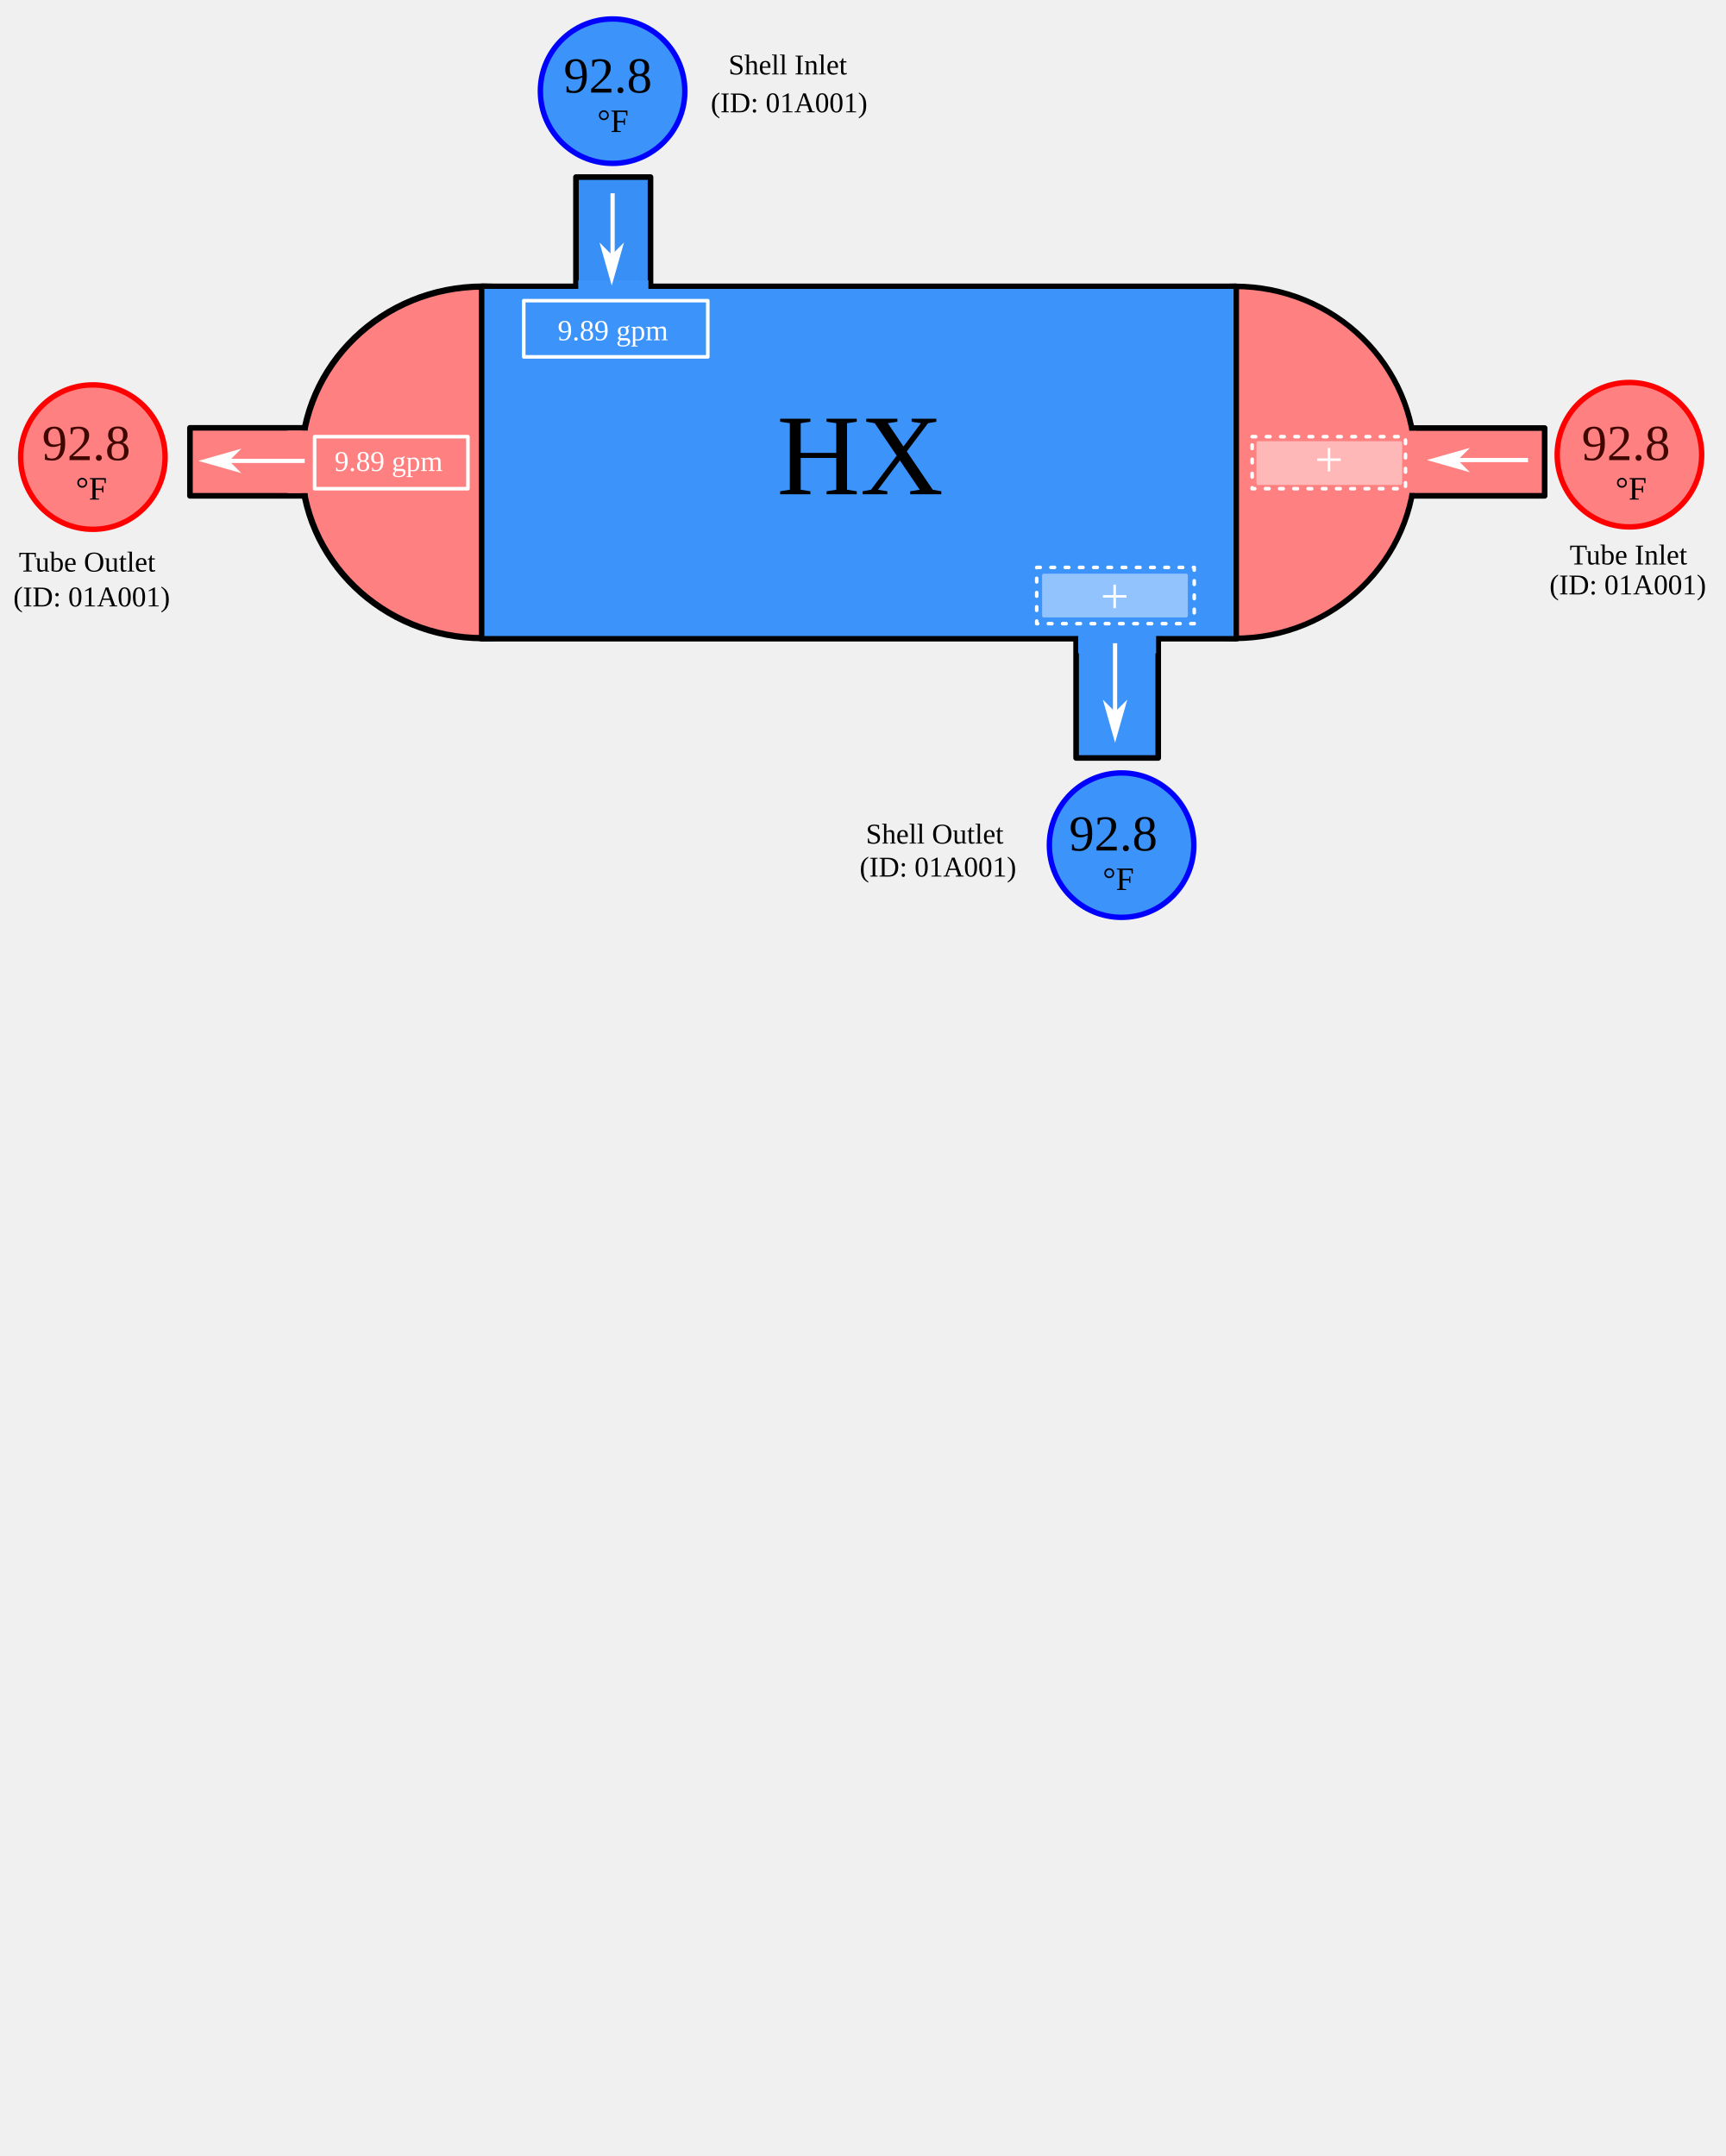
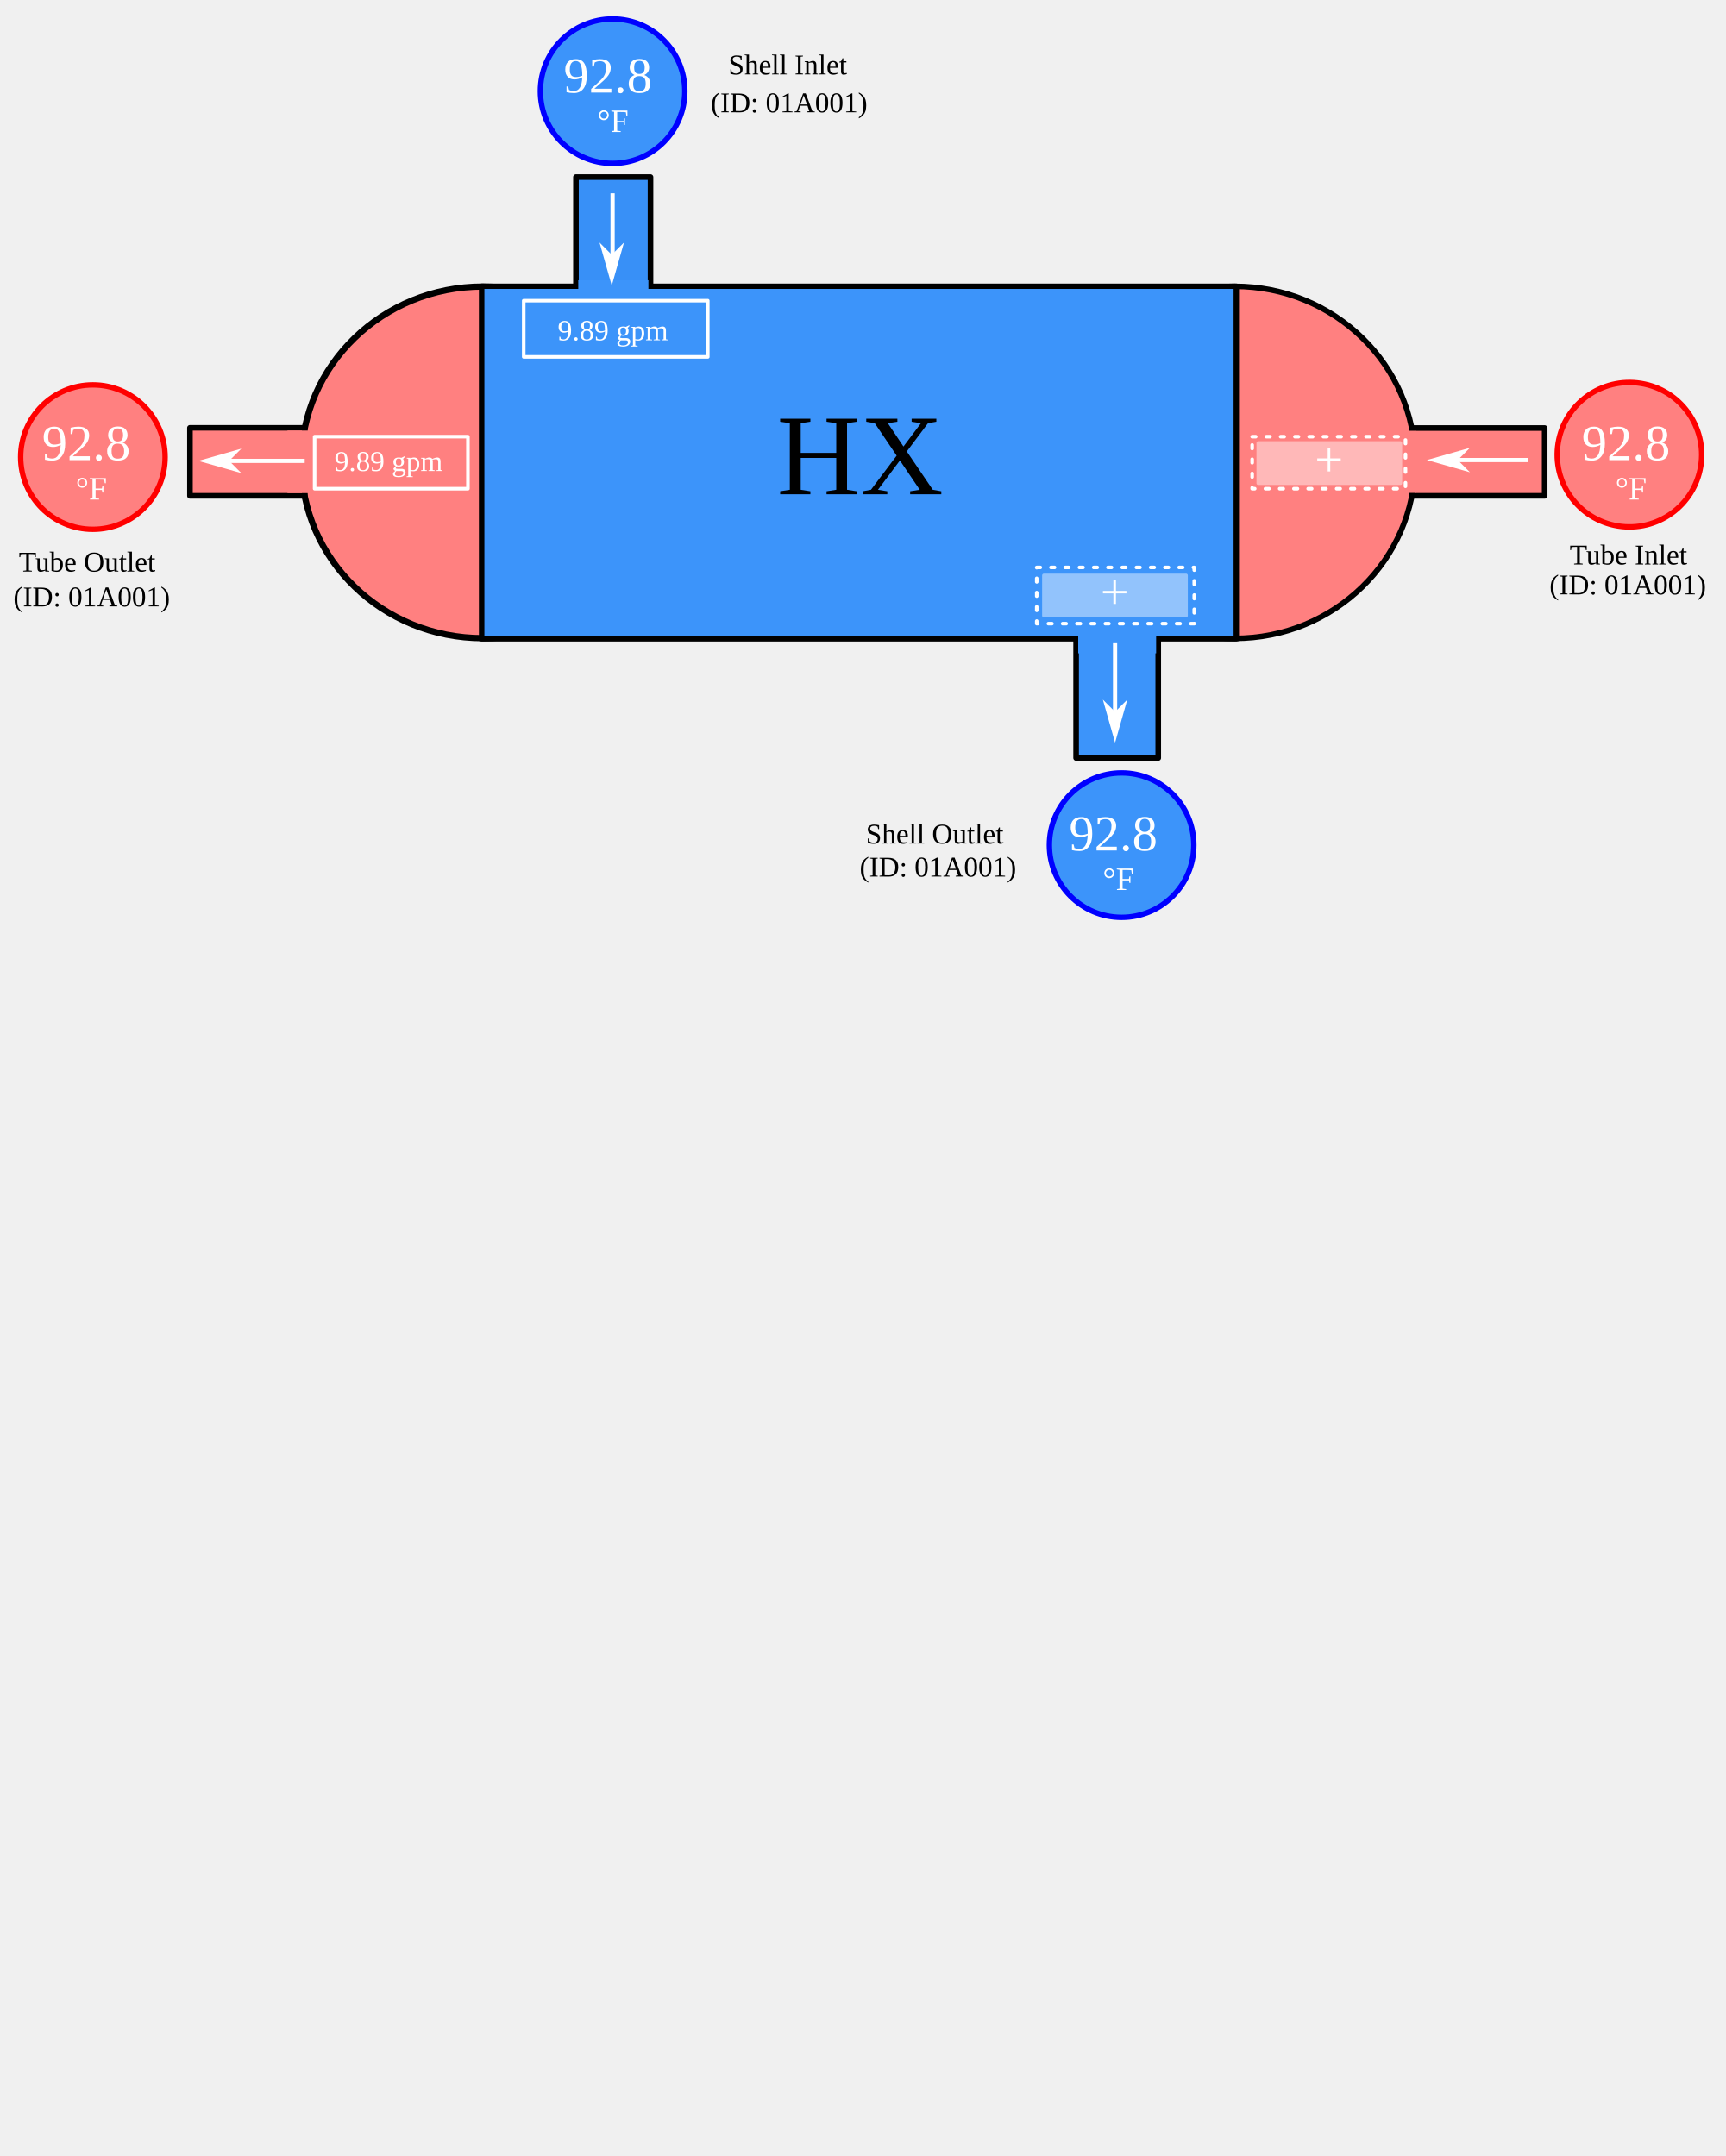
<svg xmlns="http://www.w3.org/2000/svg" version="1.1" id="svg2" x="0px" y="0px" viewBox="0 0 819.2 1024" style="enable-background:new 0 0 819.2 1024;" xml:space="preserve">
  <style type="text/css">
	.st0{fill:#FF8080;stroke:#000000;stroke-width:2.634;stroke-linejoin:round;}
	.st1{fill:#FF8080;stroke:#000000;stroke-width:2.961;}
	.st2{fill:#FFFFFF;stroke:#000000;stroke-width:2.663;stroke-linejoin:round;}
	.st3{fill:#3C94FA;stroke:#000000;stroke-width:2.438;}
	.st4{fill:none;}
	.st5{fill:#FF8080;stroke:#000000;stroke-width:2.669;stroke-linejoin:round;}
	.st6{fill:#0073F9;fill-opacity:0.765;stroke:#000000;stroke-width:2.662;stroke-linejoin:round;}
	.st7{fill:#3C94FA;stroke:#000000;stroke-width:2.662;stroke-linejoin:round;}
	.st8{}
	.st9{font-size:54.758px;}
	.st10{fill-rule:evenodd;clip-rule:evenodd;fill:#3C94FA;}
	.st11{fill-rule:evenodd;clip-rule:evenodd;fill:#FF8080;}
	.st12{font-size:11.659px;}
	.st13{fill-rule:evenodd;clip-rule:evenodd;fill:#FFFFFF;stroke:#FFFFFF;}

	.st14{opacity:0.847;fill:none;stroke:#0000FF;stroke-width:2.574;stroke-linecap:round;stroke-dasharray:2.574,7.722;enable-background:new    ;}
- 	.st15{font-size:15.545px;}
+ 	.st15{fill:white;font-size:15.545px;}
	.st16{font-size:13.602px;}
	.st17{fill:none;stroke:#FFFFFF;stroke-width:2;stroke-miterlimit:10;}
	.st18{fill:#FF8080;stroke:#FF0000;stroke-width:2.574;stroke-linecap:round;enable-background:new    ;}
	.st19{fill:#3F0700;}
- 	.st20{font-size:24px;}
+ 	.st20{fill:white;font-size:24px;}
	.st21{fill:#3C94FA;stroke:#0000FF;stroke-width:2.574;stroke-linecap:round;enable-background:new    ;}
	.st22{fill:none;stroke:#FFFFFF;stroke-width:1.691;stroke-linecap:round;stroke-linejoin:round;stroke-dasharray:1.691,5.072;}
	.st23{opacity:0.44;fill:#FFFFFF;stroke:#FFFFFF;stroke-width:1.691;stroke-linecap:round;stroke-linejoin:round;}
	.st24{fill:#FFFFFF;}
	.st25{}
	.st26{fill:none;stroke:#FFFFFF;stroke-width:1.691;stroke-linecap:round;stroke-linejoin:round;}
	.st27{font-size:13.888px;}
</style>
  <defs>

	</defs>
  <path id="path6736" class="st0" d="  M586.3,136c-47.3,0-85.7,37.4-85.7,83.6c0,46.2,38.4,83.6,85.7,83.6c0,0,0,0,0,0c47.3,0,85.7-37.4,85.7-83.6c0,0,0,0,0,0  C672,173.5,633.7,136,586.3,136z" />
  <ellipse id="path4552" class="st1" cx="229.3" cy="219.6" rx="86.2" ry="83.5">
</ellipse>
  <rect id="rect6794" x="228.8" y="136" class="st2" width="358.2" height="167.3">
</rect>
  <rect id="rect4550" x="228.8" y="136" class="st3" width="358.2" height="167.3">
</rect>
  <path id="path6276" class="st4" d="  M300.3,301.7l-69.7-0.1v-81.9v-81.9l111.8-0.2c61.5-0.1,141.3-0.2,177.5-0.2l65.8,0v82.3v82.3l-107.8-0.1  C418.5,301.8,338.6,301.7,300.3,301.7L300.3,301.7z" />
  <rect id="rect7266" x="90.2" y="203.2" class="st5" width="54.5" height="32.3">
</rect>
  <rect id="rect7266-48" x="273.5" y="84.1" class="st6" width="35.4" height="51.6">
</rect>
  <rect id="rect7266-48-9" x="511" y="303.6" class="st7" width="39" height="56.4">
</rect>
  <text id="asset_name" transform="matrix(1 0 0 1 368.8872 234.7461)" class="st8 st9">HX</text>
  <rect id="rect7266-8" x="670.6" y="203.3" class="st5" width="62.9" height="32.2">
</rect>
  <rect id="rect8490" x="274.6" y="133.1" class="st10" width="33.3" height="4.5" />
  <rect id="rect8490-0" x="136.5" y="204.5" class="st11" width="13.5" height="29.7" />
  <rect id="rect8490-5" x="512" y="299.9" class="st10" width="37" height="10.4" />
  <rect id="rect8490-5-0" x="668.9" y="204.6" class="st11" width="3.4" height="29.5" />
  <text transform="matrix(1 0 0 1 264.8091 103.4043)" class="st8 st12"> </text>
  <path class="st4" d="" />
  <path id="path4487" class="st13" d="M290.5,121.7l-4.8-4.8l4.8,16.9l4.8-16.9L290.5,121.7z" />
  <path id="path4286" class="st13" d="  M290.5,131.4" />
  <path class="st4" d="" />
  <path id="path4487-7" class="st13" d="M108.1,218.9l4.8-4.8L96,218.9l16.9,4.8L108.1,218.9z" />
  <path id="path4286-6" class="st13" d="  M98.4,218.9" />
  <path class="st4" d="" />
  <path id="path4487-4" class="st13" d="M529.5,338.8l-4.8-4.8l4.8,16.9l4.8-16.9L529.5,338.8z" />
  <path id="path4286-2" class="st13" d="  M529.5,348.4" />
  <path class="st4" d="" />
  <path id="path4487-7-5" class="st13" d="M691.5,218.5l4.8-4.8l-16.9,4.8l16.9,4.8L691.5,218.5z" />
  <path id="path4286-6-2" class="st13" d="  M681.9,218.5" />
  <g id="flowRoot4275" transform="translate(-5.73877)">
</g>
  <g>
    <g>
      <circle id="path4295-9-1-4" class="st21" cx="532.6" cy="401.4" r="34.3" />
      <a href="#" id="ShellOutlet">
        <text transform="matrix(1 0 0 1 507.6403 403.9592)" class="st8 st20">92.8</text>
        <text transform="matrix(1 0 0 1 523.6398 422.7033)" class="st8 st15">°F</text>
      </a>
    </g>
    <g>
      <text id="ShellOutlet_title" transform="matrix(1 0 0 1 411.1743 400.6553)" class="st8 st16">Shell Outlet</text>
      <text id="ShellOutlet_id" transform="matrix(1 0 0 1 408.2012 416.3193)" class="st8 st16">(ID: 01A001)</text>
    </g>
  </g>
  <line class="st17" x1="108.1" y1="218.9" x2="144.7" y2="218.9" />
  <line class="st17" x1="689" y1="218.5" x2="725.6" y2="218.5" />
  <line class="st17" x1="290.9" y1="128.4" x2="290.9" y2="91.8" />
  <line class="st17" x1="529.5" y1="342.1" x2="529.5" y2="305.5" />
  <g>
    <g>
      <text id="TubeOutlet_title" transform="matrix(1 0 0 1 8.937 271.4497)" class="st8 st16">Tube Outlet</text>
      <text id="TubeOutlet_id" transform="matrix(1 0 0 1 6.3271 288.0156)" class="st8 st16">(ID: 01A001)</text>
    </g>
    <g>
      <circle id="path4295-9-1" class="st18" cx="44.1" cy="217.1" r="34.3" />
      <g>
        <a id="TubeOutlet">
          <text id="TubeOutlet_n" transform="matrix(1 0 0 1 19.9541 218.5259)" class="st19 st8 st20">92.8</text>
        </a>
        <text transform="matrix(1 0 0 1 35.9541 237.27)" class="st8 st15">°F</text>
      </g>
    </g>
  </g>
  <g>
    <g>
      <text id="TubeInlet_title" transform="matrix(1 0 0 1 745.376 268.0825)" class="st8 st16">Tube Inlet</text>
      <text id="TubeInlet_id" transform="matrix(1 0 0 1 735.7715 282.3076)" class="st8 st16">(ID: 01A001)</text>
    </g>
    <g>
      <ellipse id="path4295-9-1-4-7" transform="matrix(0.1602 -0.9871 0.9871 0.1602 436.5919 945.0707)" class="st18" cx="773.7" cy="216" rx="34.3" ry="34.3" />
      <g>
        <a id="TubeInlet">
          <text transform="matrix(1 0 0 1 751.0845 218.526)" class="st19 st8 st20">92.8</text>
        </a>
        <text transform="matrix(1 0 0 1 767.0841 237.2702)" class="st8 st15">°F</text>
      </g>
    </g>
  </g>
  <g>
    <g>
      <text id="ShellInlet_title" transform="matrix(1 0 0 1 345.9185 35.3428)" class="st8 st16">Shell Inlet</text>
      <text id="ShellInlet_id" transform="matrix(1 0 0 1 337.5059 53.3311)" class="st8 st16">(ID: 01A001)</text>
    </g>
    <g>
      <circle id="path4295" class="st21" cx="290.9" cy="43.3" r="34.3" />
      <g>
        <a id="ShellInlet">
          <text transform="matrix(1 0 0 1 267.6403 43.9592)" class="st8 st20">92.8</text>
        </a>
        <text transform="matrix(1 0 0 1 283.6398 62.7033)" class="st8 st15">°F</text>
      </g>
    </g>
  </g>
  <g>
-     <rect id="rect9030-1-1" x="594.6" y="207.4" class="st22" width="72.8" height="24.7" />
-     <g>
-       <rect id="rect9030-1-1_1_" x="597.5" y="210.4" class="st23" width="67.5" height="19.1" />
-       <text transform="matrix(1 0 0 1 624.3043 226.2827)" class="st24 st25 st20">+</text>
-     </g>
+     <a id="TubeInlet_flow">
+       <rect id="rect9030-1-1" x="594.6" y="207.4" class="st22" width="72.8" height="24.7" />
+       <g>
+         <rect id="rect9030-1-1_1_" x="597.5" y="210.4" class="st23" width="67.5" height="19.1" />
+         <text transform="matrix(1 0 0 1 624.3043 226.2827)" class="st24 st25 st20">+</text>
+       </g>
+     </a>
  </g>
  <g>
-     <rect id="rect9030-2" x="492.3" y="269.5" class="st22" width="74.8" height="26.7" />
-     <g>
-       <rect id="rect9030-1-1_2_" x="495.7" y="273.3" class="st23" width="67.5" height="19.1" />
-       <text transform="matrix(1 0 0 1 522.5308 291.217)" class="st24 st25 st20">+</text>
-     </g>
+     <a id="ShellOutlet_flow">
+       <rect id="rect9030-2" x="492.3" y="269.5" class="st22" width="74.8" height="26.7" />
+       <g>
+         <rect id="rect9030-1-1_2_" x="495.7" y="273.3" class="st23" width="67.5" height="19.1" />
+         <text transform="matrix(1 0 0 1 522.5308 289.217)" class="st24 st25 st20">+</text>
+       </g>
+     </a>
  </g>
  <g>
    <rect id="rect9030" x="248.7" y="142.8" class="st26" width="87.4" height="26.7" />
    <a id="ShellInlet_flow">
      <text transform="matrix(1 0 0 1 264.8091 161.6133)" class="st24 st8 st27">9.89 gpm</text>
    </a>
  </g>
  <g>
    <rect id="rect9030-1-1-7" x="149.4" y="207.4" class="st26" width="72.8" height="24.7" />
    <a id="TubeOutlet_flow">
      <text transform="matrix(1 0 0 1 158.8292 223.6892)" class="st24 st8 st16">9.89 gpm</text>
    </a>
  </g>
</svg>
